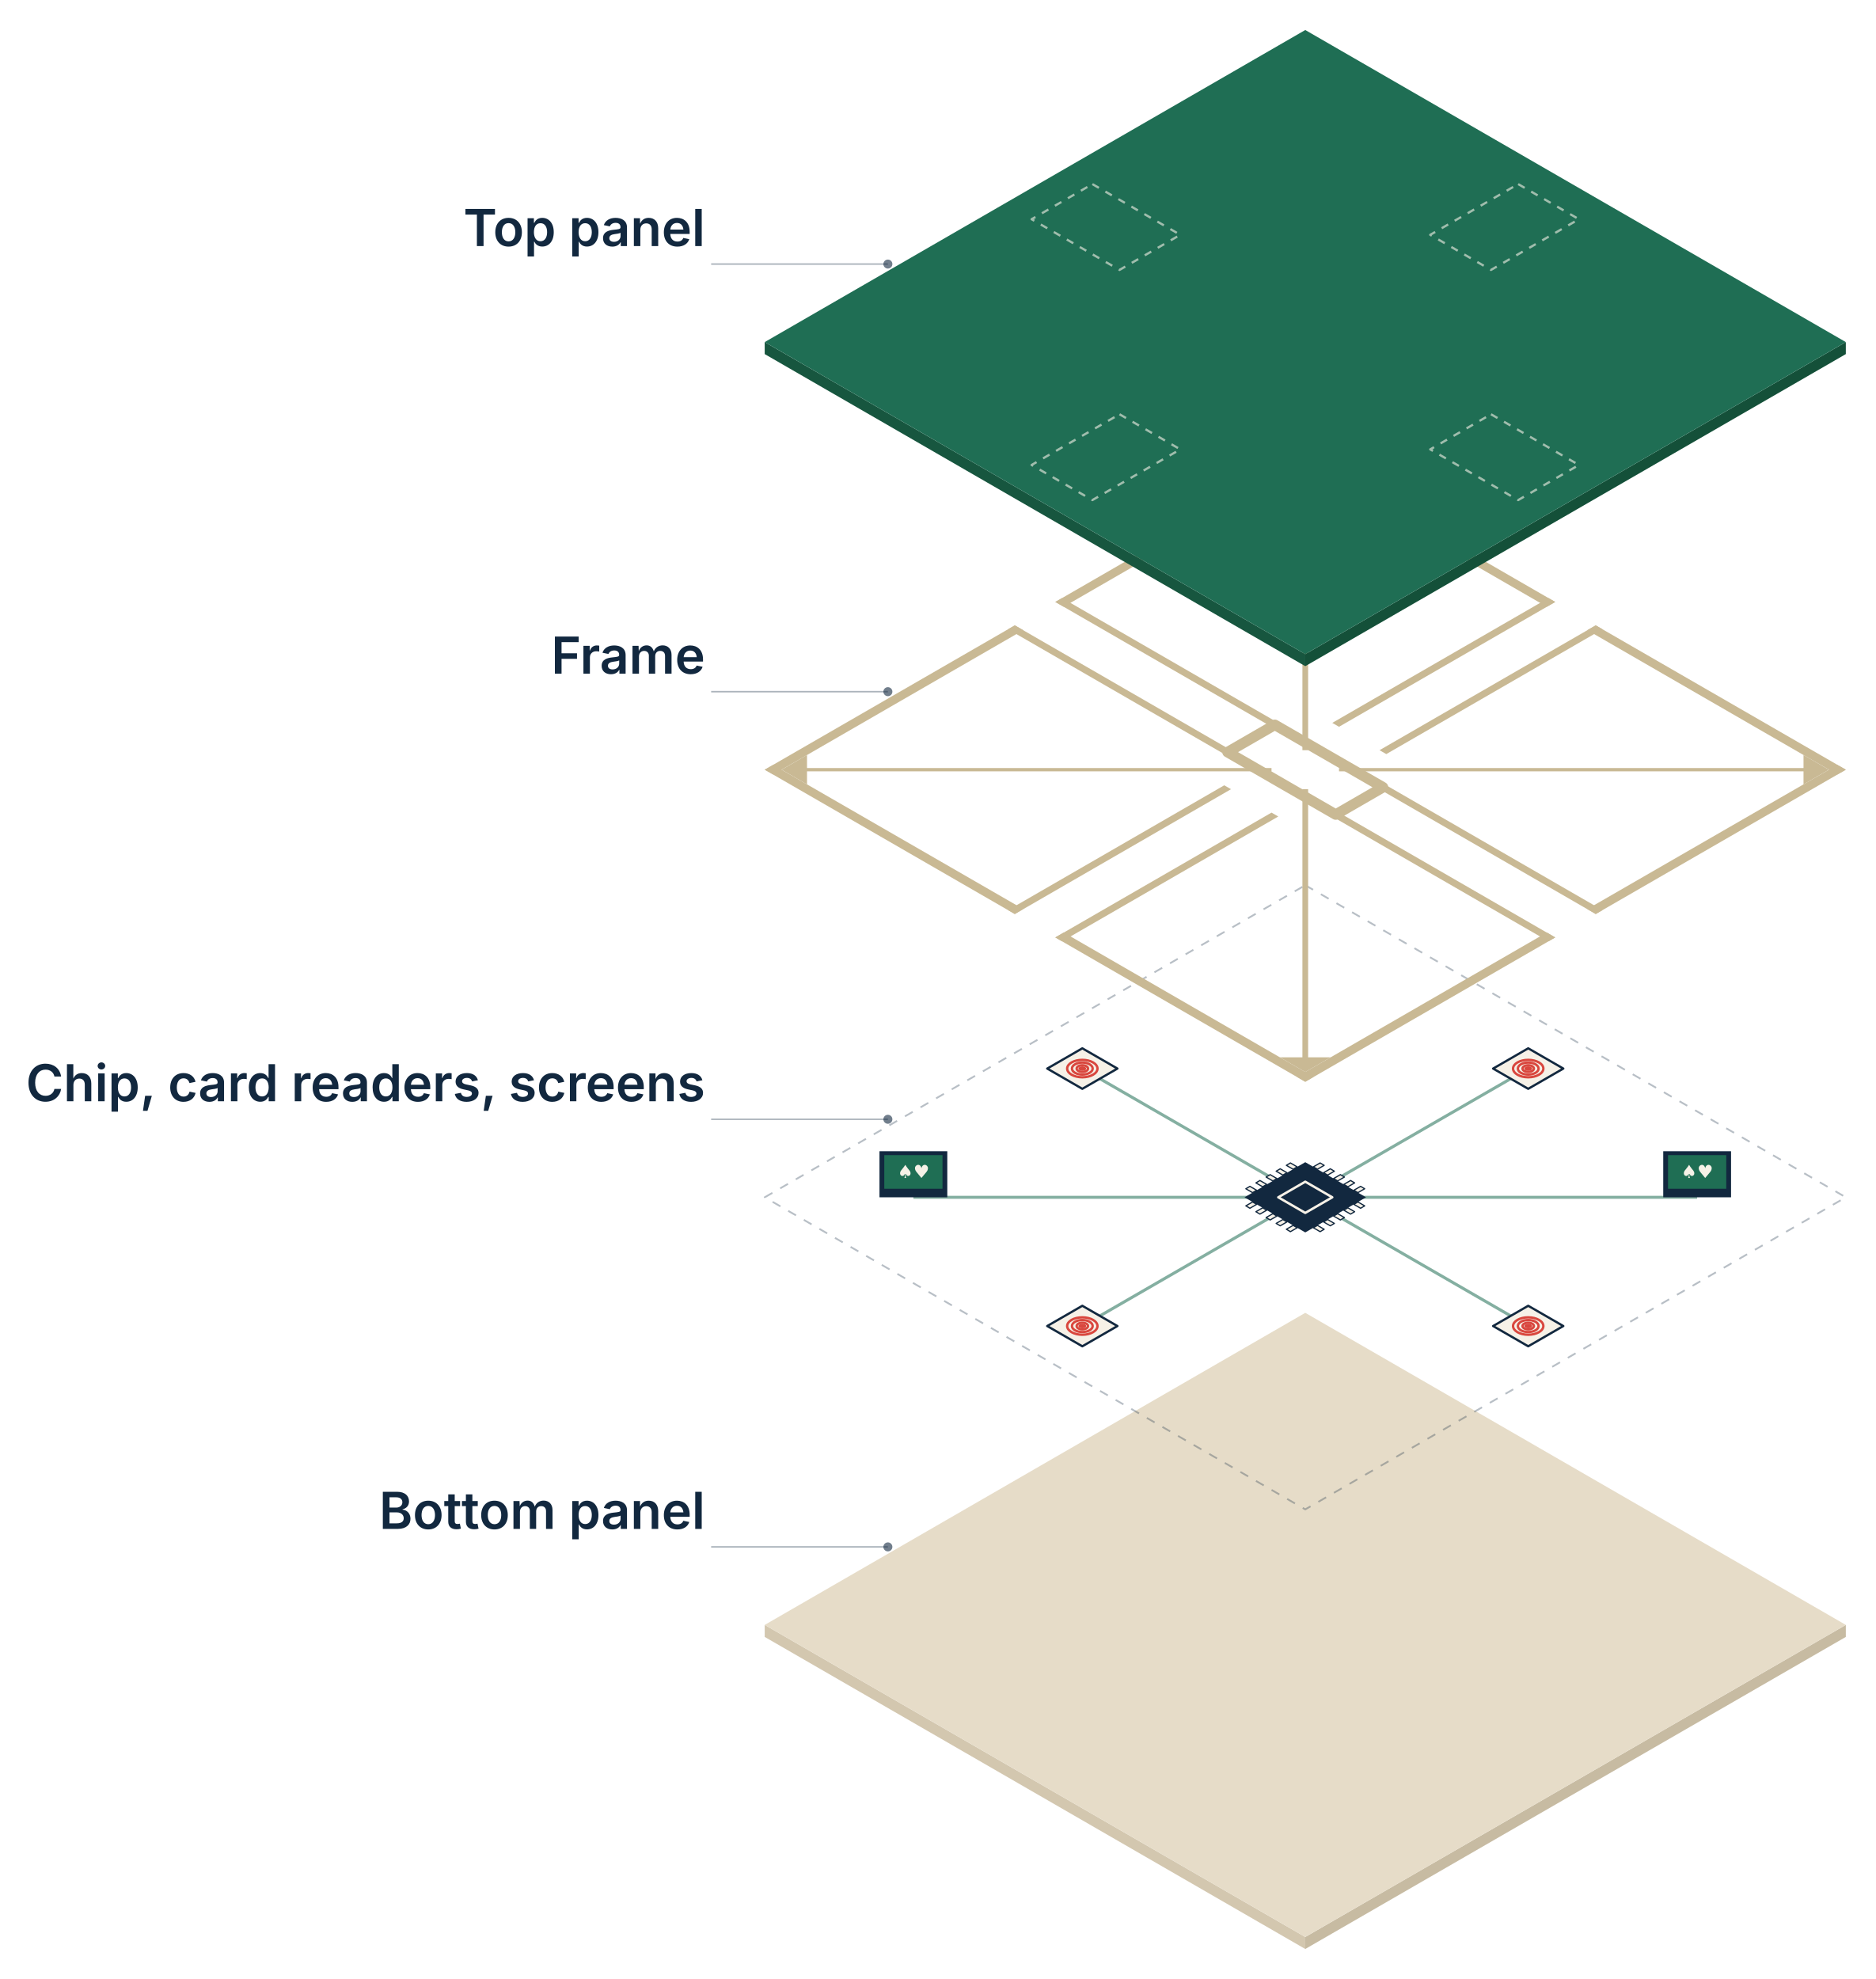
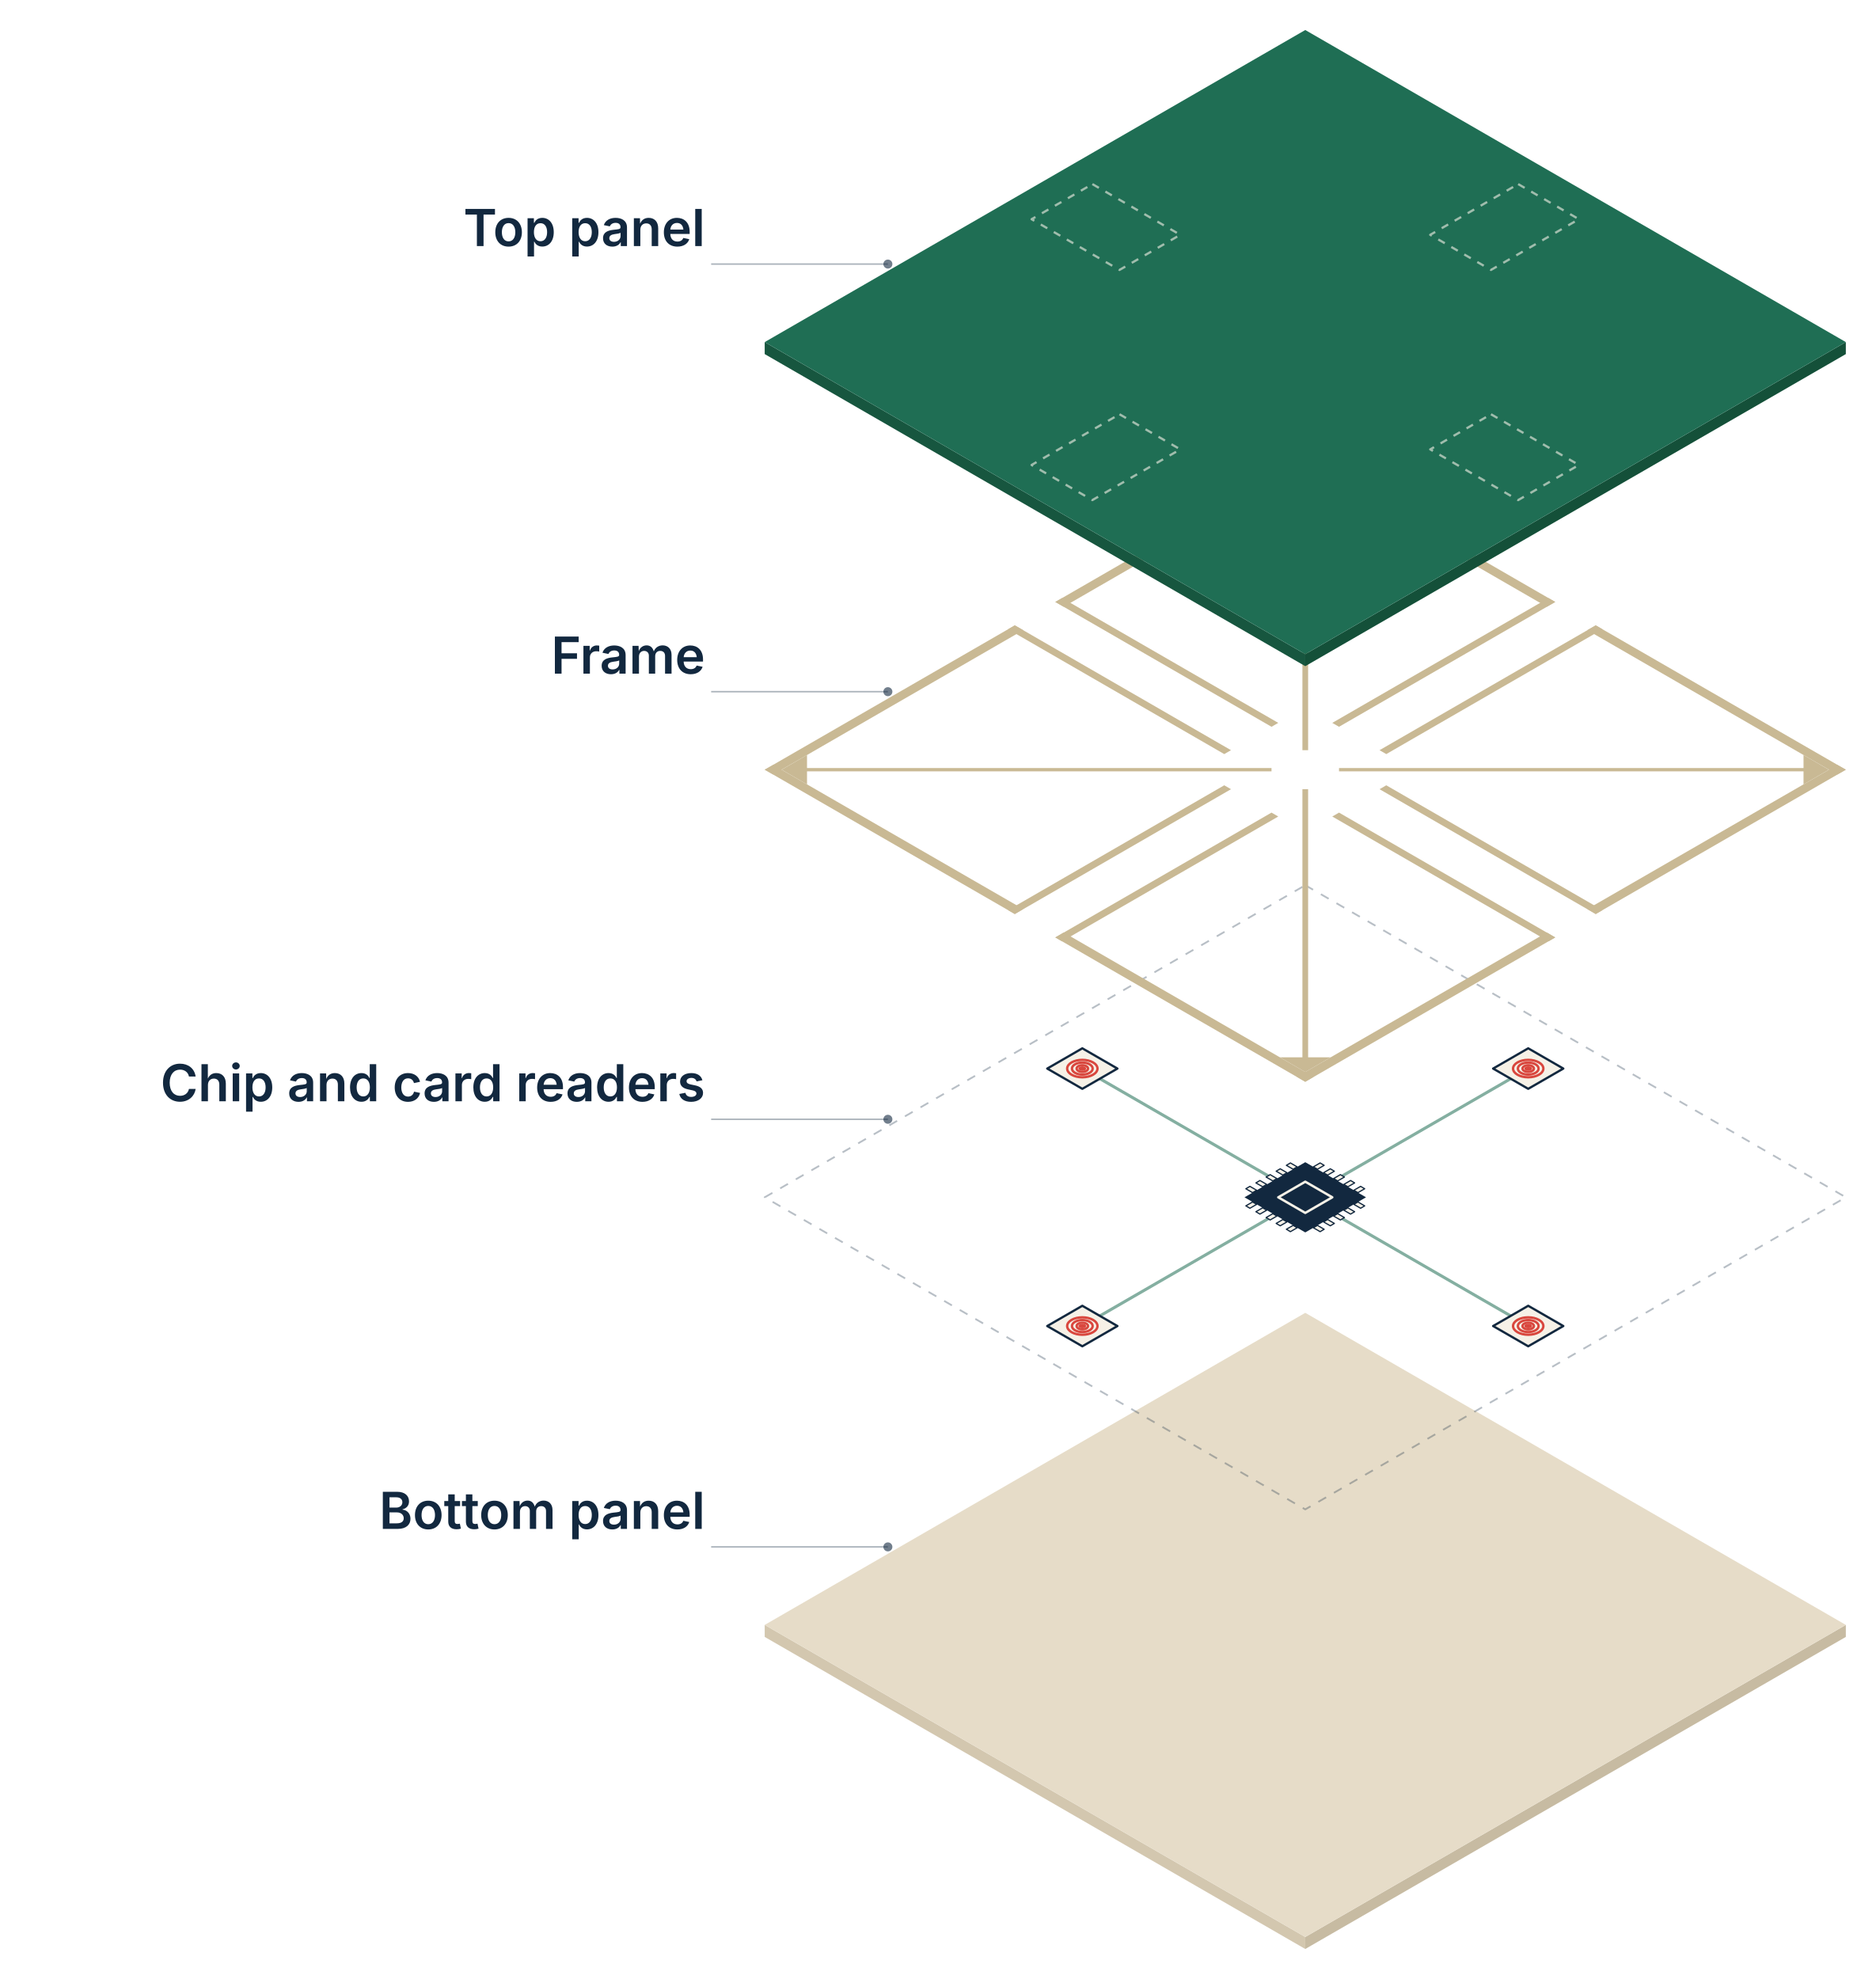
<svg xmlns="http://www.w3.org/2000/svg" viewBox="-400 -805 1250 1319" role="img" font-family="Inter, Segoe UI, Helvetica, Arial, sans-serif">
  <polygon points="830.3,278.0 470.0,486.0 470.0,494.0 830.3,286.0" fill="#C7BBA2" />
  <polygon points="470.0,486.0 109.7,278.0 109.7,286.0 470.0,494.0" fill="#D3C7AF" />
  <polygon points="470.0,70.0 830.3,278.0 470.0,486.0 109.7,278.0" fill="#E6DCC8" />
  <polygon points="470.0,-215.0 830.3,-7.0 470.0,201.0 109.7,-7.0" fill="none" stroke="#12283F" stroke-width="1.2" stroke-linejoin="round" stroke-dasharray="6 6" opacity="0.3" />
  <line x1="470.0" y1="-7.0" x2="618.6" y2="-92.8" stroke="#1F6E54" stroke-width="2" fill="none" stroke-dasharray="1 0" opacity="0.55" />
  <line x1="470.0" y1="-7.0" x2="618.6" y2="78.8" stroke="#1F6E54" stroke-width="2" fill="none" stroke-dasharray="1 0" opacity="0.55" />
  <line x1="470.0" y1="-7.0" x2="321.4" y2="78.8" stroke="#1F6E54" stroke-width="2" fill="none" stroke-dasharray="1 0" opacity="0.55" />
  <line x1="470.0" y1="-7.0" x2="321.4" y2="-92.8" stroke="#1F6E54" stroke-width="2" fill="none" stroke-dasharray="1 0" opacity="0.55" />
-   <line x1="470.0" y1="-7.0" x2="731.2" y2="-7.0" stroke="#1F6E54" stroke-width="2" fill="none" stroke-dasharray="1 0" opacity="0.55" />
-   <line x1="470.0" y1="-7.0" x2="208.8" y2="-7.0" stroke="#1F6E54" stroke-width="2" fill="none" stroke-dasharray="1 0" opacity="0.55" />
  <polygon points="618.6,-106.3 642.0,-92.8 618.6,-79.3 595.2,-92.8" fill="#F6F1E7" stroke="#12283F" stroke-width="1.5" stroke-linejoin="round" />
  <ellipse cx="618.6" cy="-92.8" rx="3.8" ry="2.2" fill="none" stroke="#D9473E" stroke-width="1.6" />
  <ellipse cx="618.6" cy="-92.8" rx="6.9" ry="4.0" fill="none" stroke="#D9473E" stroke-width="1.6" />
  <ellipse cx="618.6" cy="-92.8" rx="10.1" ry="5.8" fill="none" stroke="#D9473E" stroke-width="1.6" />
  <ellipse cx="618.6" cy="-92.8" rx="2.6" ry="1.5" fill="#D9473E" />
  <polygon points="618.6,65.3 642.0,78.8 618.6,92.3 595.2,78.8" fill="#F6F1E7" stroke="#12283F" stroke-width="1.5" stroke-linejoin="round" />
  <ellipse cx="618.6" cy="78.8" rx="3.8" ry="2.2" fill="none" stroke="#D9473E" stroke-width="1.6" />
  <ellipse cx="618.6" cy="78.8" rx="6.9" ry="4.0" fill="none" stroke="#D9473E" stroke-width="1.6" />
  <ellipse cx="618.6" cy="78.8" rx="10.1" ry="5.8" fill="none" stroke="#D9473E" stroke-width="1.6" />
  <ellipse cx="618.6" cy="78.8" rx="2.6" ry="1.5" fill="#D9473E" />
  <polygon points="321.4,65.3 344.8,78.8 321.4,92.3 298.0,78.8" fill="#F6F1E7" stroke="#12283F" stroke-width="1.5" stroke-linejoin="round" />
  <ellipse cx="321.4" cy="78.8" rx="3.8" ry="2.2" fill="none" stroke="#D9473E" stroke-width="1.6" />
  <ellipse cx="321.4" cy="78.8" rx="6.9" ry="4.0" fill="none" stroke="#D9473E" stroke-width="1.6" />
  <ellipse cx="321.4" cy="78.8" rx="10.1" ry="5.8" fill="none" stroke="#D9473E" stroke-width="1.6" />
  <ellipse cx="321.4" cy="78.8" rx="2.6" ry="1.5" fill="#D9473E" />
  <polygon points="321.4,-106.3 344.8,-92.8 321.4,-79.3 298.0,-92.8" fill="#F6F1E7" stroke="#12283F" stroke-width="1.5" stroke-linejoin="round" />
  <ellipse cx="321.4" cy="-92.8" rx="3.8" ry="2.2" fill="none" stroke="#D9473E" stroke-width="1.6" />
  <ellipse cx="321.4" cy="-92.8" rx="6.9" ry="4.0" fill="none" stroke="#D9473E" stroke-width="1.6" />
  <ellipse cx="321.4" cy="-92.8" rx="10.1" ry="5.8" fill="none" stroke="#D9473E" stroke-width="1.6" />
  <ellipse cx="321.4" cy="-92.8" rx="2.6" ry="1.5" fill="#D9473E" />
  <polygon points="460.1,-29.9 464.6,-27.3 461.9,-25.7 457.4,-28.3" fill="#F6F1E7" stroke="#12283F" stroke-width="0.8" stroke-linejoin="round" />
  <polygon points="505.1,-3.9 509.6,-1.3 506.9,0.3 502.4,-2.3" fill="#F6F1E7" stroke="#12283F" stroke-width="0.8" stroke-linejoin="round" />
  <polygon points="479.9,-29.9 482.6,-28.3 478.1,-25.7 475.4,-27.3" fill="#F6F1E7" stroke="#12283F" stroke-width="0.8" stroke-linejoin="round" />
  <polygon points="434.9,-3.9 437.6,-2.3 433.1,0.3 430.4,-1.3" fill="#F6F1E7" stroke="#12283F" stroke-width="0.8" stroke-linejoin="round" />
  <polygon points="453.3,-26.0 457.8,-23.4 455.1,-21.8 450.6,-24.4" fill="#F6F1E7" stroke="#12283F" stroke-width="0.8" stroke-linejoin="round" />
  <polygon points="498.4,0.0 502.9,2.6 500.2,4.2 495.7,1.6" fill="#F6F1E7" stroke="#12283F" stroke-width="0.8" stroke-linejoin="round" />
  <polygon points="486.7,-26.0 489.4,-24.4 484.9,-21.8 482.2,-23.4" fill="#F6F1E7" stroke="#12283F" stroke-width="0.8" stroke-linejoin="round" />
  <polygon points="441.6,0.0 444.3,1.6 439.8,4.2 437.1,2.6" fill="#F6F1E7" stroke="#12283F" stroke-width="0.8" stroke-linejoin="round" />
  <polygon points="446.6,-22.1 451.1,-19.5 448.4,-17.9 443.9,-20.5" fill="#F6F1E7" stroke="#12283F" stroke-width="0.8" stroke-linejoin="round" />
  <polygon points="491.6,3.9 496.1,6.5 493.4,8.1 488.9,5.5" fill="#F6F1E7" stroke="#12283F" stroke-width="0.8" stroke-linejoin="round" />
  <polygon points="493.4,-22.1 496.1,-20.5 491.6,-17.9 488.9,-19.5" fill="#F6F1E7" stroke="#12283F" stroke-width="0.8" stroke-linejoin="round" />
  <polygon points="448.4,3.9 451.1,5.5 446.6,8.1 443.9,6.5" fill="#F6F1E7" stroke="#12283F" stroke-width="0.8" stroke-linejoin="round" />
  <polygon points="439.8,-18.2 444.3,-15.6 441.6,-14.0 437.1,-16.6" fill="#F6F1E7" stroke="#12283F" stroke-width="0.8" stroke-linejoin="round" />
  <polygon points="484.9,7.8 489.4,10.4 486.7,12.0 482.2,9.4" fill="#F6F1E7" stroke="#12283F" stroke-width="0.8" stroke-linejoin="round" />
  <polygon points="500.2,-18.2 502.9,-16.6 498.4,-14.0 495.7,-15.6" fill="#F6F1E7" stroke="#12283F" stroke-width="0.8" stroke-linejoin="round" />
  <polygon points="455.1,7.8 457.8,9.4 453.3,12.0 450.6,10.4" fill="#F6F1E7" stroke="#12283F" stroke-width="0.8" stroke-linejoin="round" />
  <polygon points="433.1,-14.3 437.6,-11.7 434.9,-10.1 430.4,-12.7" fill="#F6F1E7" stroke="#12283F" stroke-width="0.8" stroke-linejoin="round" />
  <polygon points="478.1,11.7 482.6,14.3 479.9,15.9 475.4,13.3" fill="#F6F1E7" stroke="#12283F" stroke-width="0.8" stroke-linejoin="round" />
  <polygon points="506.9,-14.3 509.6,-12.7 505.1,-10.1 502.4,-11.7" fill="#F6F1E7" stroke="#12283F" stroke-width="0.8" stroke-linejoin="round" />
  <polygon points="461.9,11.7 464.6,13.3 460.1,15.9 457.4,14.3" fill="#F6F1E7" stroke="#12283F" stroke-width="0.8" stroke-linejoin="round" />
  <polygon points="470.0,-30.4 510.5,-7.0 470.0,16.4 429.5,-7.0" fill="#12283F" />
  <polygon points="470.0,-17.4 488.0,-7.0 470.0,3.4 452.0,-7.0" fill="none" stroke="#F6F1E7" stroke-width="1.6" stroke-linejoin="round" />
-   <polygon points="753.8,-7.0 708.6,-7.0 708.6,-37.7 753.8,-37.7" fill="#12283F" />
-   <polygon points="750.6,-12.7 711.8,-12.7 711.8,-35.1 750.6,-35.1" fill="#1F6E54" />
-   <text x="731.2" y="-19.9" text-anchor="middle" font-size="12" fill="#F6F1E7" font-family="Segoe UI Symbol, DejaVu Sans, sans-serif">♠♥</text>
-   <polygon points="231.4,-7.0 186.2,-7.0 186.2,-37.7 231.4,-37.7" fill="#12283F" />
-   <polygon points="228.2,-12.7 189.4,-12.7 189.4,-35.1 228.2,-35.1" fill="#1F6E54" />
-   <text x="208.8" y="-19.9" text-anchor="middle" font-size="12" fill="#F6F1E7" font-family="Segoe UI Symbol, DejaVu Sans, sans-serif">♠♥</text>
  <polygon points="464.4,-496.8 631.0,-400.6 636.6,-403.8 470.0,-500.0" fill="#C9B994" />
  <polygon points="109.7,-292.0 276.4,-195.8 282.0,-199.1 115.4,-295.2" fill="#C9B994" />
  <polygon points="470.0,-500.0 303.4,-403.8 309.0,-400.6 475.6,-496.8" fill="#C9B994" />
  <polygon points="824.6,-295.2 658.0,-199.1 663.6,-195.8 830.3,-292.0" fill="#C9B994" />
  <polygon points="658.0,-385.0 824.6,-288.8 830.3,-292.0 663.6,-388.2" fill="#C9B994" />
  <polygon points="303.4,-180.2 470.0,-84.0 475.6,-87.3 309.0,-183.5" fill="#C9B994" />
  <polygon points="276.4,-388.2 109.7,-292.0 115.4,-288.8 282.0,-385.0" fill="#C9B994" />
  <polygon points="631.0,-183.5 464.4,-87.3 470.0,-84.0 636.6,-180.2" fill="#C9B994" />
  <polygon points="632.1,-406.4 488.0,-323.2 492.5,-320.6 636.6,-403.8" fill="#C9B994" />
  <polygon points="276.4,-195.8 420.5,-279.0 416.0,-281.6 271.9,-198.4" fill="#C9B994" />
  <polygon points="303.4,-403.8 447.5,-320.6 452.0,-323.2 307.9,-406.4" fill="#C9B994" />
  <polygon points="668.1,-198.4 524.0,-281.6 519.5,-279.0 663.6,-195.8" fill="#C9B994" />
  <polygon points="663.6,-388.2 519.5,-305.0 524.0,-302.4 668.1,-385.6" fill="#C9B994" />
  <polygon points="307.9,-177.6 452.0,-260.8 447.5,-263.4 303.4,-180.2" fill="#C9B994" />
  <polygon points="271.9,-385.6 416.0,-302.4 420.5,-305.0 276.4,-388.2" fill="#C9B994" />
  <polygon points="636.6,-180.2 492.5,-263.4 488.0,-260.8 632.1,-177.6" fill="#C9B994" />
  <polygon points="468.1,-489.6 468.1,-305.0 471.9,-305.0 471.9,-489.6" fill="#C9B994" />
  <polygon points="470.0,-493.5 486.9,-483.8 453.1,-483.8" fill="#C9B994" />
  <polygon points="812.3,-293.1 492.5,-293.1 492.5,-290.9 812.3,-290.9" fill="#C9B994" />
  <polygon points="819.0,-292.0 802.1,-301.8 802.1,-282.2" fill="#C9B994" />
  <polygon points="471.9,-94.4 471.9,-279.0 468.1,-279.0 468.1,-94.4" fill="#C9B994" />
  <polygon points="470.0,-90.5 453.1,-100.3 486.9,-100.3" fill="#C9B994" />
  <polygon points="127.7,-290.9 447.5,-290.9 447.5,-293.1 127.7,-293.1" fill="#C9B994" />
  <polygon points="121.0,-292.0 137.9,-282.2 137.9,-301.8" fill="#C9B994" />
-   <polygon points="449.7,-321.9 521.8,-280.3 490.3,-262.1 418.2,-303.7" fill="none" stroke="#C9B994" stroke-width="7" stroke-linejoin="round" />
  <polygon points="830.3,-577.0 470.0,-369.0 470.0,-361.0 830.3,-569.0" fill="#145039" />
  <polygon points="470.0,-369.0 109.7,-577.0 109.7,-569.0 470.0,-361.0" fill="#17563F" />
  <polygon points="470.0,-785.0 830.3,-577.0 470.0,-369.0 109.7,-577.0" fill="#1F6E54" />
  <polygon points="611.9,-682.3 652.4,-658.9 593.8,-625.1 553.3,-648.5" fill="none" stroke="#F6F1E7" stroke-width="1.5" stroke-linejoin="round" stroke-dasharray="5 5" opacity="0.6" />
  <polygon points="346.2,-528.9 386.7,-505.5 328.1,-471.7 287.6,-495.1" fill="none" stroke="#F6F1E7" stroke-width="1.5" stroke-linejoin="round" stroke-dasharray="5 5" opacity="0.6" />
  <polygon points="328.1,-682.3 386.7,-648.5 346.2,-625.1 287.6,-658.9" fill="none" stroke="#F6F1E7" stroke-width="1.5" stroke-linejoin="round" stroke-dasharray="5 5" opacity="0.6" />
  <polygon points="593.8,-528.9 652.4,-495.1 611.9,-471.7 553.3,-505.5" fill="none" stroke="#F6F1E7" stroke-width="1.5" stroke-linejoin="round" stroke-dasharray="5 5" opacity="0.6" />
  <line x1="74" y1="-629.0" x2="191.8" y2="-629.0" stroke="#12283F" stroke-width="1" opacity="0.35" />
  <circle cx="191.8" cy="-629.0" r="3" fill="#12283F" opacity="0.6" />
  <text x="70" y="-641.0" text-anchor="end" font-size="34" font-weight="600" fill="#12283F">Top panel</text>
  <line x1="74" y1="-344.0" x2="191.8" y2="-344.0" stroke="#12283F" stroke-width="1" opacity="0.35" />
  <circle cx="191.8" cy="-344.0" r="3" fill="#12283F" opacity="0.6" />
  <text x="70" y="-356.0" text-anchor="end" font-size="34" font-weight="600" fill="#12283F">Frame</text>
  <line x1="74" y1="-59.0" x2="191.8" y2="-59.0" stroke="#12283F" stroke-width="1" opacity="0.35" />
  <circle cx="191.8" cy="-59.0" r="3" fill="#12283F" opacity="0.6" />
-   <text x="70" y="-71.0" text-anchor="end" font-size="34" font-weight="600" fill="#12283F">Chip, card readers, screens</text>
+   <text x="70" y="-71.0" text-anchor="end" font-size="34" font-weight="600" fill="#12283F">Chip and card readers</text>
  <line x1="74" y1="226.0" x2="191.8" y2="226.0" stroke="#12283F" stroke-width="1" opacity="0.35" />
  <circle cx="191.8" cy="226.0" r="3" fill="#12283F" opacity="0.6" />
  <text x="70" y="214.0" text-anchor="end" font-size="34" font-weight="600" fill="#12283F">Bottom panel</text>
</svg>
